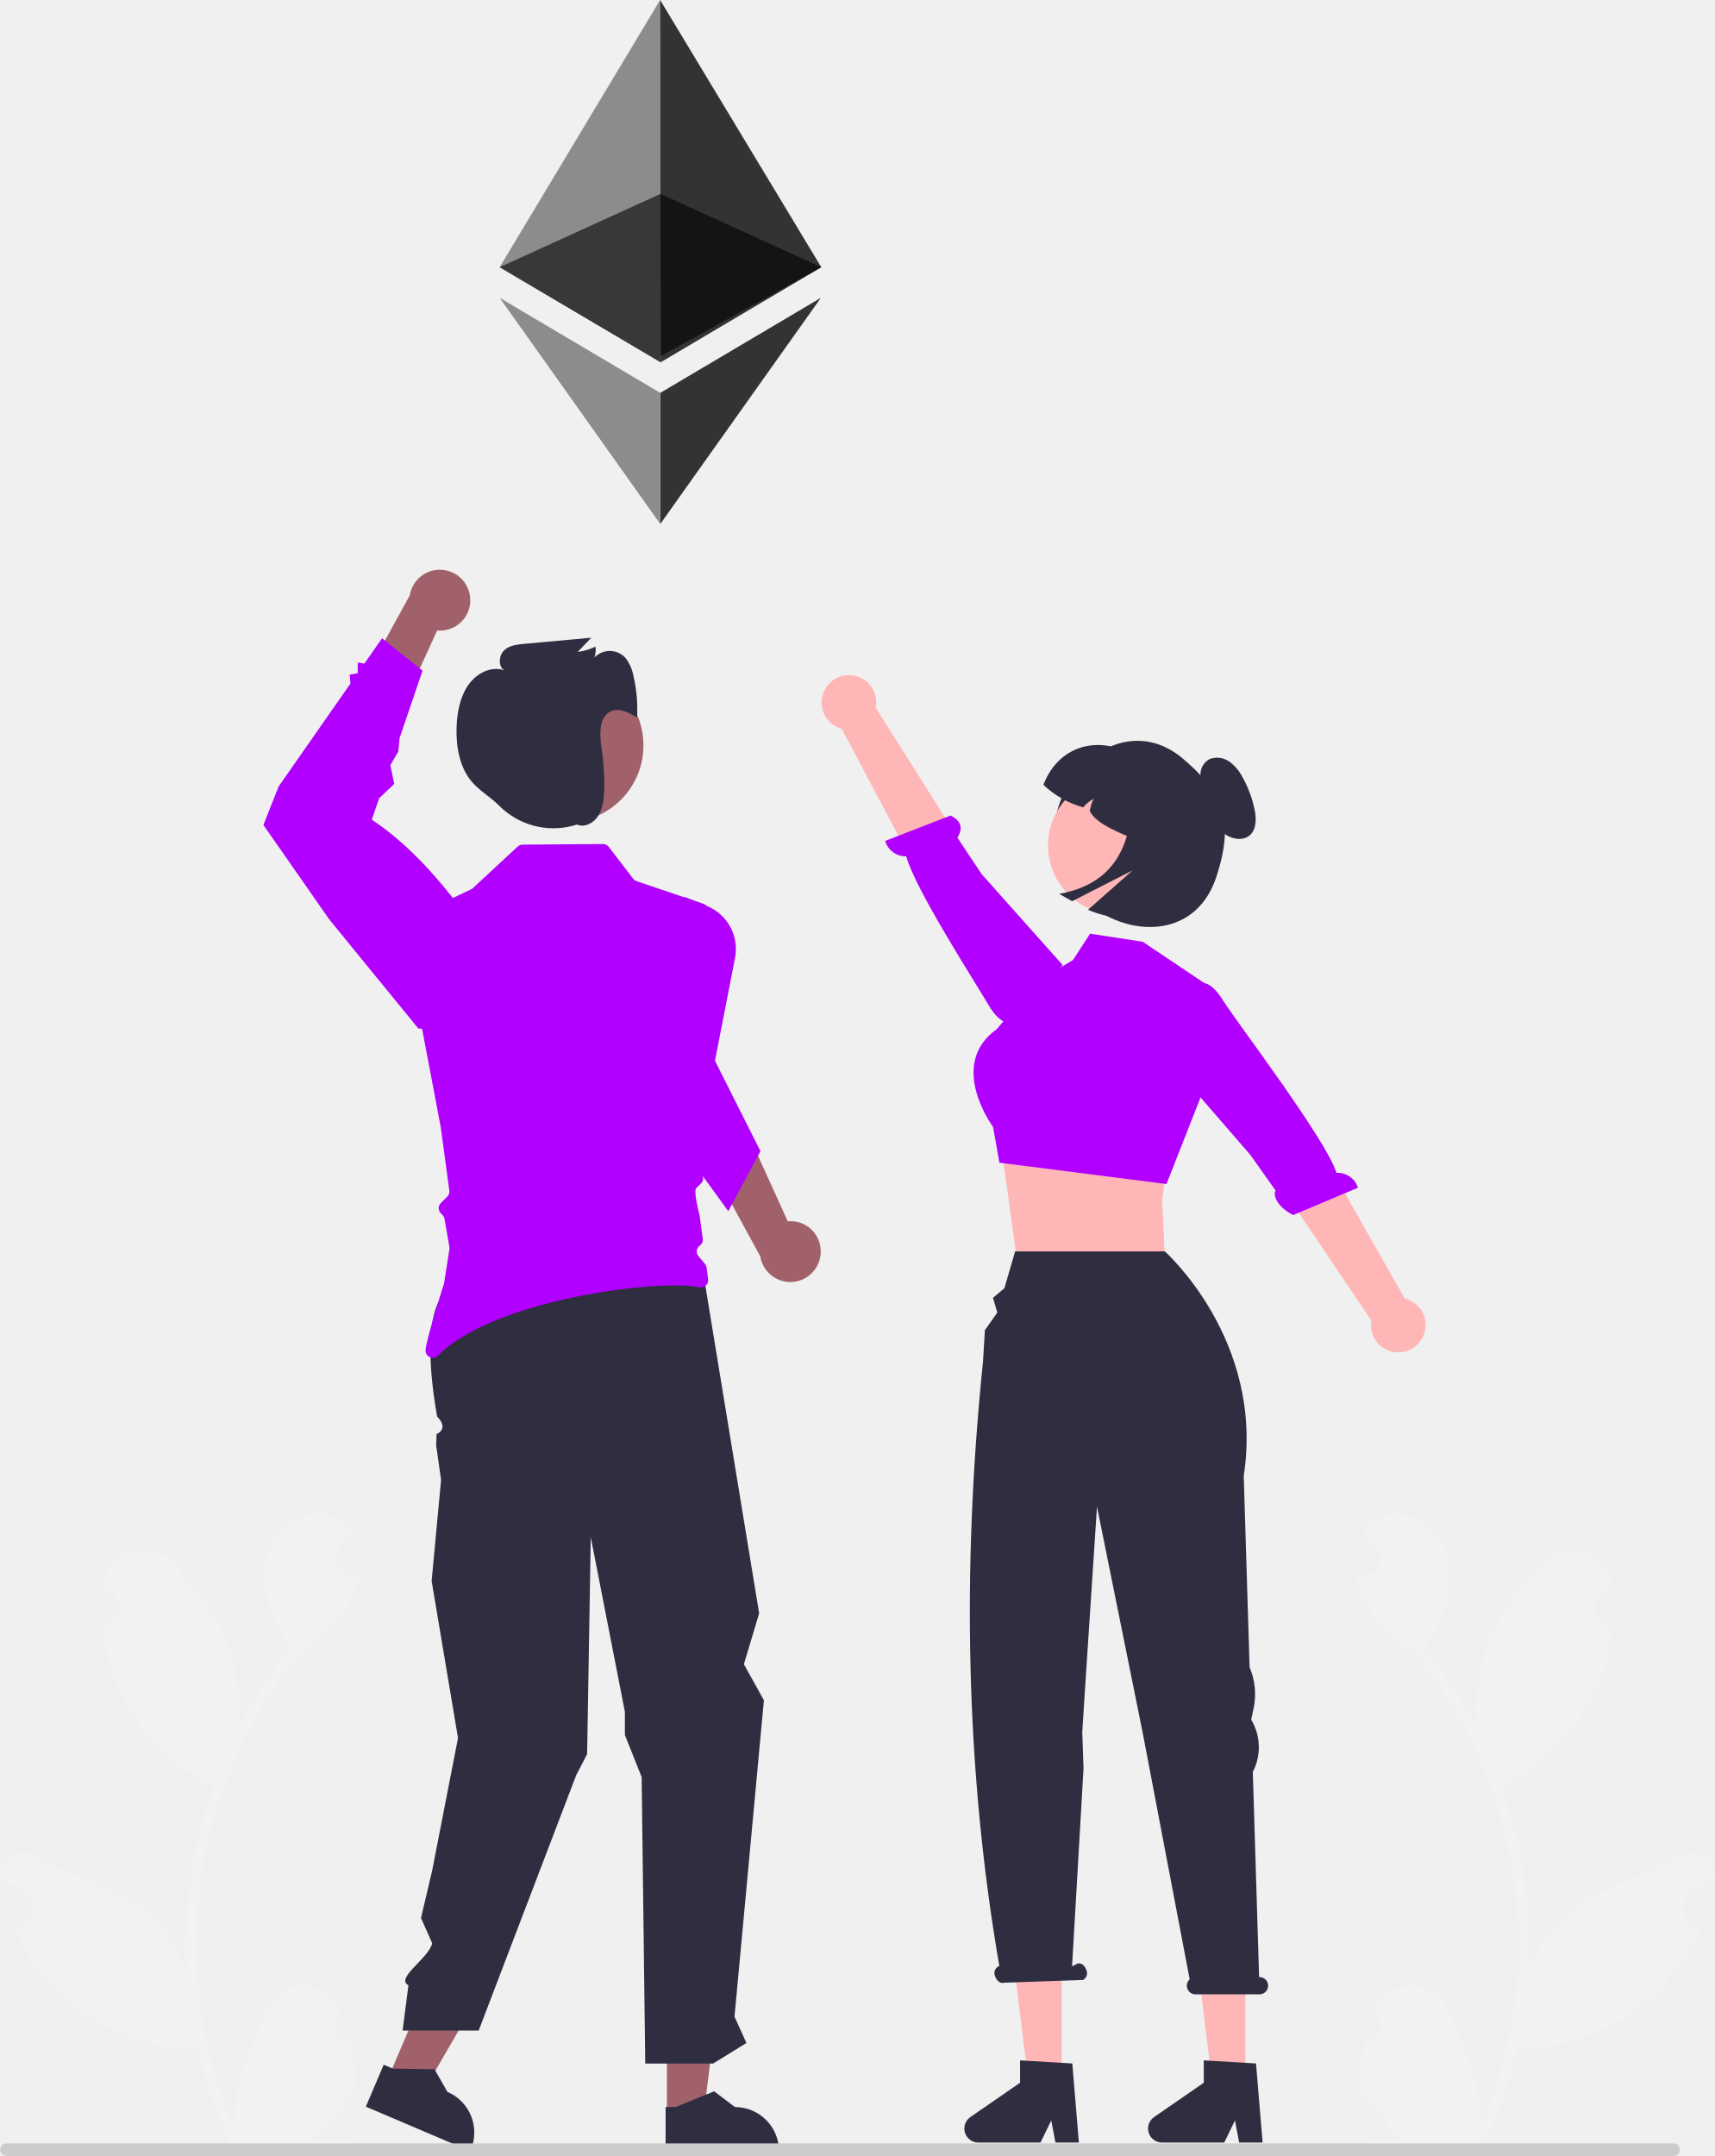
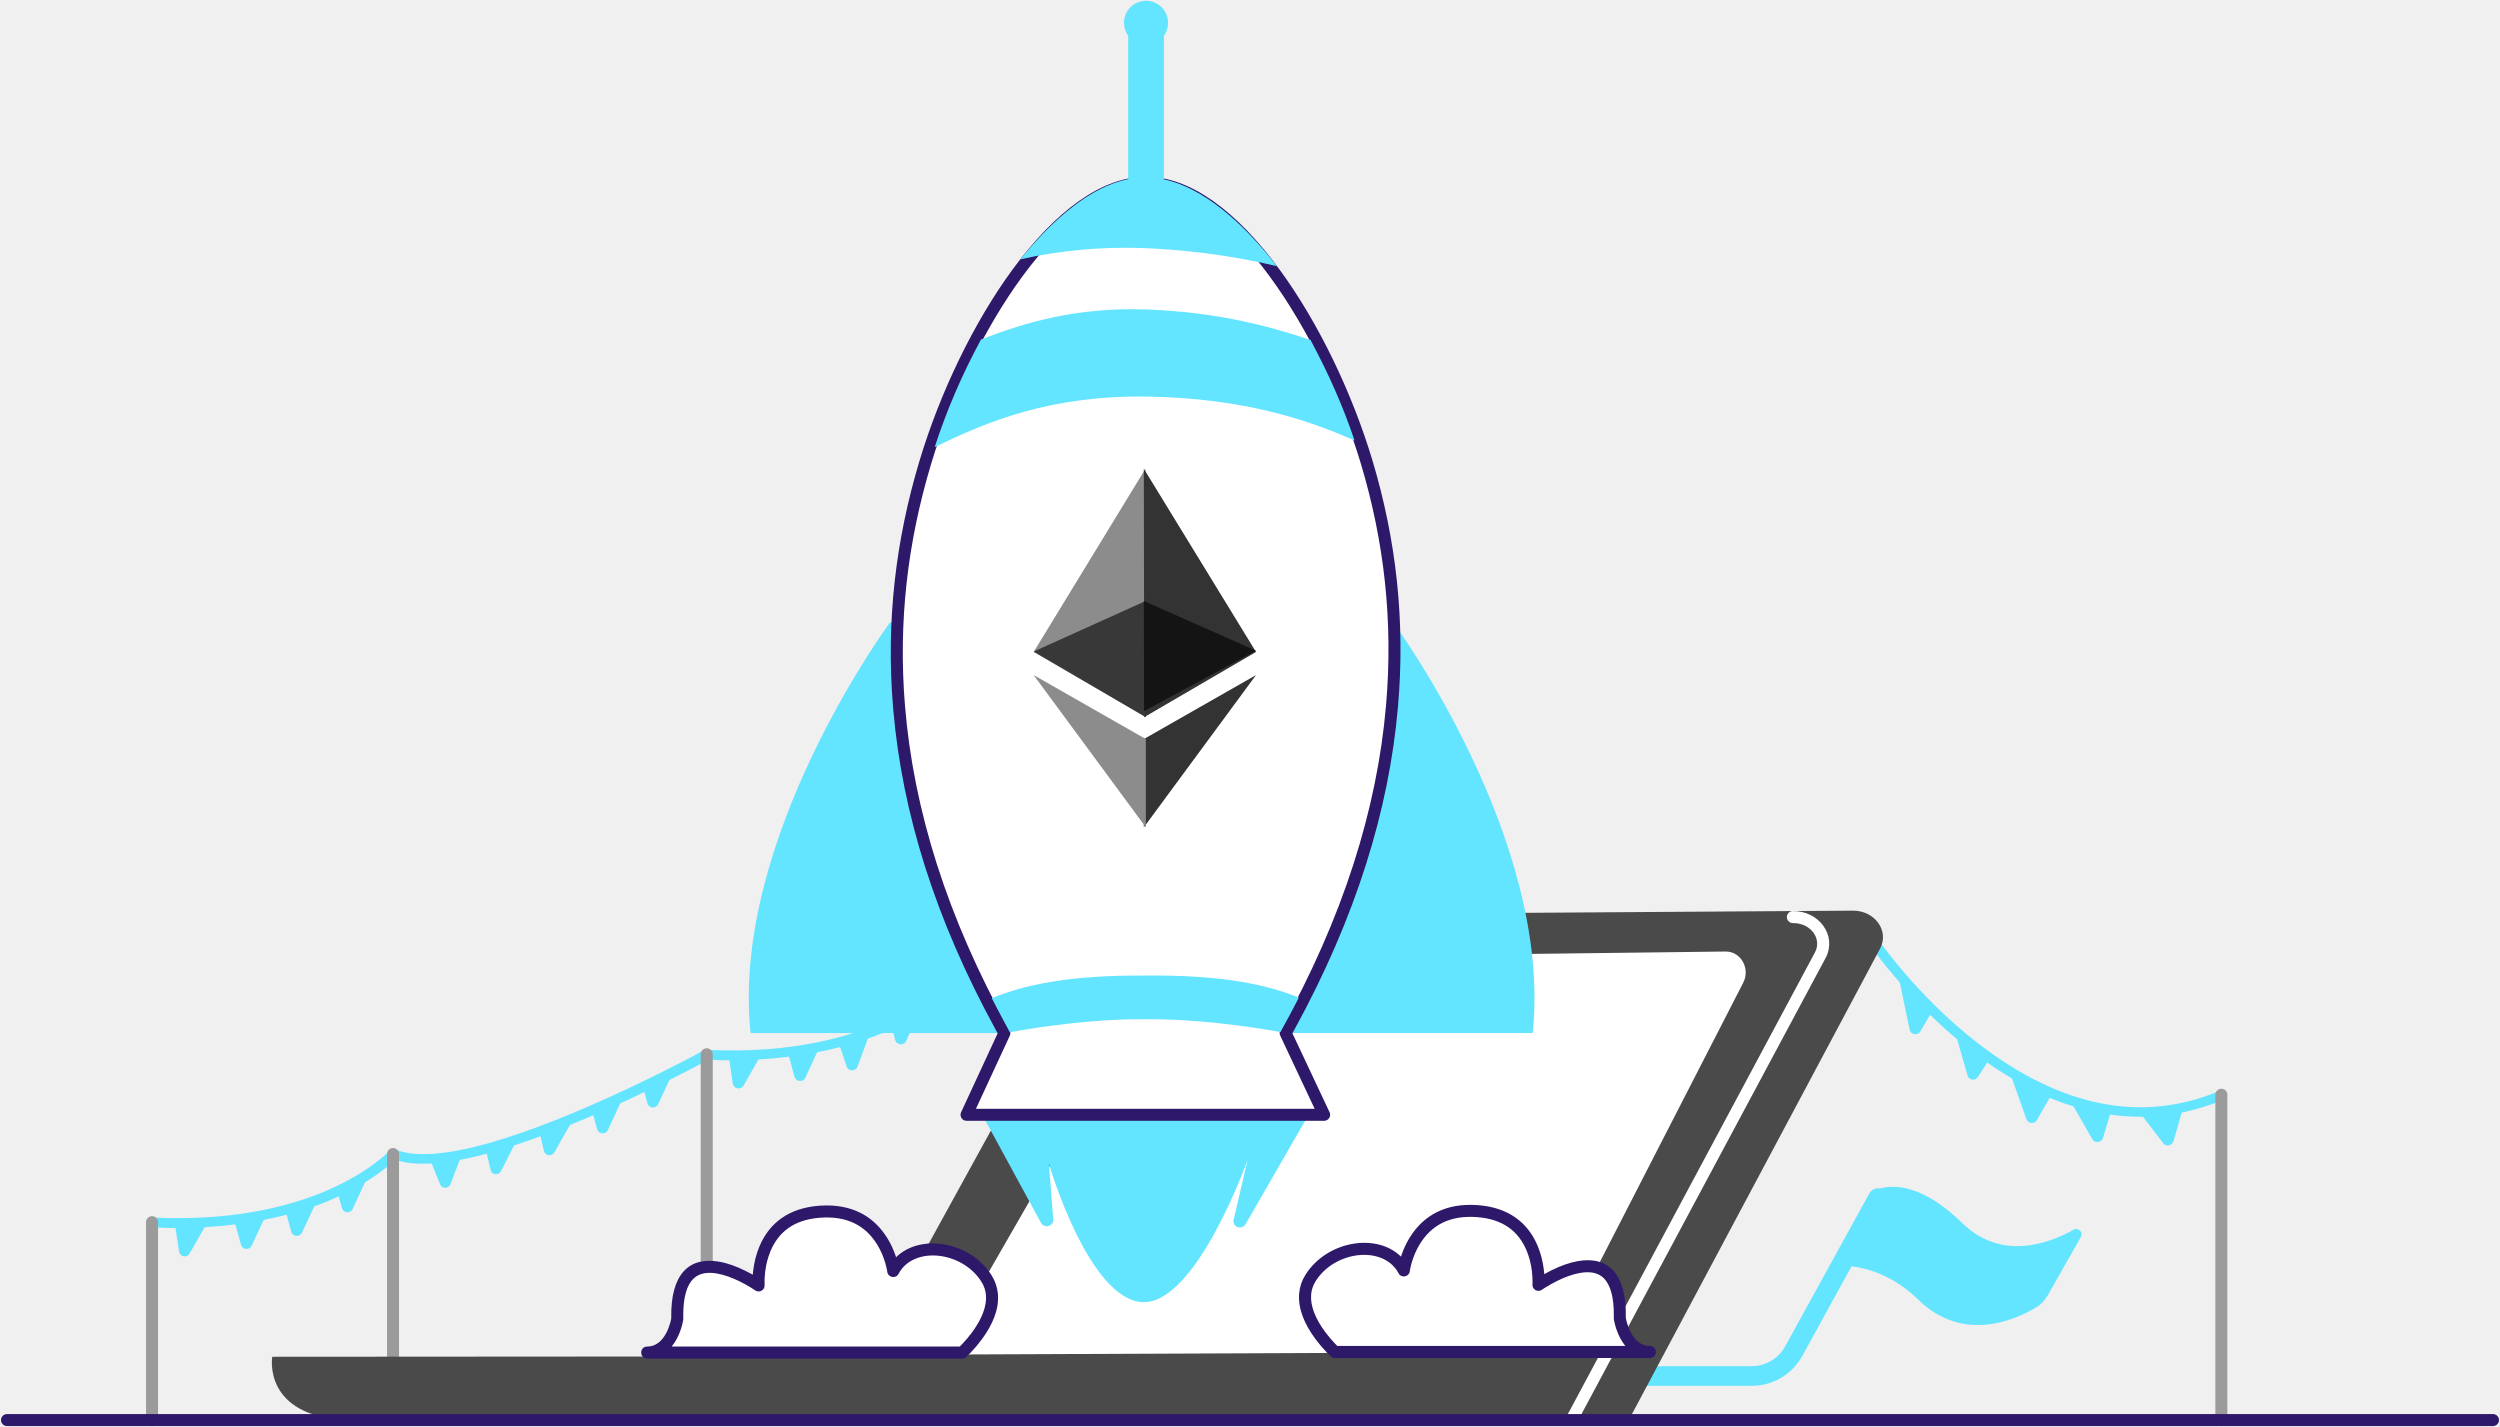
- <svg xmlns="http://www.w3.org/2000/svg" data-name="Layer 1" width="423.876" height="532.804" viewBox="0 0 423.876 532.804">
-   <path d="M474.453,687.758a3.613,3.613,0,0,1-2.619-6.263c.091-.362.156-.622.248-.984q-.049-.118-.098-.236a9.703,9.703,0,0,0-17.898.067c-2.927,7.051-6.654,14.113-7.572,21.568a28.705,28.705,0,0,0,.504,9.872A115.086,115.086,0,0,1,436.548,663.983a111.08,111.08,0,0,1,.689-12.392q.571-5.06,1.584-10.047a116.419,116.419,0,0,1,23.087-49.342,30.983,30.983,0,0,0,12.886-13.369,23.633,23.633,0,0,0,2.149-6.458c-.627.082-1.265.134-1.892.175-.195.01-.401.021-.597.031l-.074.003a3.58,3.58,0,0,1-2.94-5.832q.406-.5.813-.999c.411-.514.833-1.018,1.244-1.532a1.782,1.782,0,0,0,.134-.154c.473-.586.946-1.162,1.419-1.748a10.352,10.352,0,0,0-3.394-3.28c-4.741-2.777-11.281-.854-14.706,3.435-3.435,4.288-4.083,10.304-2.89,15.662a41.485,41.485,0,0,0,5.738,12.793c-.257.329-.525.648-.782.977a117.171,117.171,0,0,0-12.23,19.375,48.709,48.709,0,0,0-2.908-22.624c-2.783-6.715-8.001-12.37-12.595-18.175-5.519-6.973-16.835-3.93-17.807,4.909q-.014.128-.028.257,1.024.577,2.004,1.226a4.901,4.901,0,0,1-1.976,8.919l-.1.015a48.767,48.767,0,0,0,1.285,7.291,50.21,50.21,0,0,0,25,31.468c.401.206.792.411,1.193.607a119.597,119.597,0,0,0-6.438,30.296,113.434,113.434,0,0,0,.082,18.315l-.031-.216a29.974,29.974,0,0,0-10.232-17.308c-7.874-6.469-18.999-8.851-27.494-14.05a5.625,5.625,0,0,0-8.616,5.473q.017.114.035.227a32.925,32.925,0,0,1,3.692,1.779q1.024.578,2.004,1.226a4.901,4.901,0,0,1-1.976,8.919l-.1.015c-.072.01-.134.021-.206.031a48.808,48.808,0,0,0,8.978,14.058A50.254,50.254,0,0,0,437,689.929h.01a119.563,119.563,0,0,0,8.032,23.447h28.692c.103-.319.195-.648.288-.967a32.599,32.599,0,0,1-7.939-.473c2.129-2.612,4.257-5.245,6.386-7.857a1.781,1.781,0,0,0,.134-.154c1.08-1.337,2.17-2.663,3.25-4l.001-.002a47.75,47.75,0,0,0-1.399-12.164Z" transform="translate(-388.0619 -183.5979)" fill="#f2f2f2" />
-   <path d="M725.547,687.758a3.613,3.613,0,0,0,2.619-6.263c-.091-.362-.156-.622-.248-.984q.049-.118.098-.236a9.703,9.703,0,0,1,17.898.067c2.927,7.051,6.654,14.113,7.572,21.568a28.705,28.705,0,0,1-.504,9.872A115.086,115.086,0,0,0,763.452,663.983a111.08,111.08,0,0,0-.689-12.392q-.571-5.06-1.584-10.047a116.419,116.419,0,0,0-23.087-49.342,30.983,30.983,0,0,1-12.886-13.369,23.633,23.633,0,0,1-2.149-6.458c.627.082,1.265.134,1.892.175.195.01.401.021.597.031l.074.003a3.58,3.58,0,0,0,2.94-5.832q-.406-.5-.813-.999c-.411-.514-.833-1.018-1.244-1.532a1.782,1.782,0,0,1-.134-.154c-.473-.586-.946-1.162-1.419-1.748a10.352,10.352,0,0,1,3.394-3.28c4.741-2.777,11.281-.854,14.706,3.435,3.435,4.288,4.083,10.304,2.89,15.662a41.485,41.485,0,0,1-5.738,12.793c.257.329.525.648.782.977a117.171,117.171,0,0,1,12.23,19.375,48.709,48.709,0,0,1,2.908-22.624c2.783-6.715,8.001-12.37,12.595-18.175,5.519-6.973,16.835-3.93,17.807,4.909q.014.128.028.257-1.024.577-2.004,1.226a4.901,4.901,0,0,0,1.976,8.919l.1.015a48.767,48.767,0,0,1-1.285,7.291,50.21,50.21,0,0,1-25,31.468c-.401.206-.792.411-1.193.607a119.597,119.597,0,0,1,6.438,30.296,113.434,113.434,0,0,1-.082,18.315l.031-.216a29.974,29.974,0,0,1,10.232-17.308c7.874-6.469,18.999-8.851,27.494-14.05a5.625,5.625,0,0,1,8.616,5.473q-.017.114-.035.227a32.925,32.925,0,0,0-3.692,1.779q-1.024.578-2.004,1.226a4.901,4.901,0,0,0,1.976,8.919l.1.015c.072.01.134.021.206.031a48.808,48.808,0,0,1-8.978,14.058A50.254,50.254,0,0,1,763,689.929h-.01a119.563,119.563,0,0,1-8.032,23.447H726.266c-.103-.319-.195-.648-.288-.967a32.599,32.599,0,0,0,7.939-.473c-2.129-2.612-4.257-5.245-6.386-7.857a1.781,1.781,0,0,1-.134-.154c-1.08-1.337-2.17-2.663-3.25-4l-.001-.002a47.75,47.75,0,0,1,1.399-12.164Z" transform="translate(-388.0619 -183.5979)" fill="#f2f2f2" />
-   <polygon points="95.525 514.522 103.913 518.096 121.692 487.445 109.312 482.17 95.525 514.522" fill="#a0616a" />
-   <polygon points="164.839 522.46 173.956 522.459 178.294 487.291 164.837 487.292 164.839 522.46" fill="#a0616a" />
-   <path d="M552.58,715.569l28.037-.001V715.213a10.914,10.914,0,0,0-10.913-10.913h-.001l-5.121-3.885-9.555,3.886-2.447 0Z" transform="translate(-388.0619 -183.5979)" fill="#2f2e41" />
-   <path d="M478.487,704.209,504.28,715.2l.139-.326a10.914,10.914,0,0,0-5.761-14.318l-.001-0-3.188-5.582-10.314-.172-2.252-.96Z" transform="translate(-388.0619 -183.5979)" fill="#2f2e41" />
-   <path d="M561.844,497.923,575.701,582.297l-3.771,12.573,4.948,8.905-7.267,78.204,2.95,6.494-8.242,5.083H547.549l-.89-70.799-4.143-10.395V606.634l-8.433-43.171-.9,53.613-2.692,5.193-24.119,63.138H487.567l1.454-11.204h0c-3.369-1.706,5.059-6.691,5.868-10.38l-2.769-6.23,2.769-11.768,6.378-32.729-6.517-38.806,2.334-24.978-1.215-8.544.092-2.763s3.214-1.24.145-4.336c-4.25-24.091.978-29.319.978-29.319L518.01,492.102Z" transform="translate(-388.0619 -183.5979)" fill="#2f2e41" />
-   <circle id="a947ada5-bf6f-4e8a-be72-c0404926012e" data-name="ab6171fa-7d69-4734-b81c-8dff60f9761b" cx="140.038" cy="184.204" r="19.004" fill="#a0616a" />
-   <path d="M504.273,331.347a7.478,7.478,0,0,1-8.159,8.058l-11.042,24.173-7.328-11.706,11.609-21.161a7.519,7.519,0,0,1,14.92.635Z" transform="translate(-388.0619 -183.5979)" fill="#a0616a" />
-   <path d="M563.09,499.739a1.786,1.786,0,0,1-2.15,1.99c-9.95-2.15-51.01,3.01-64.61,16.87a1.796,1.796,0,0,1-3.08-1.39c.24-2.98,4.57-16.46,4.57-16.46l1.32-8.4a1.947,1.947,0,0,0,0-.59l-1.21-6.95a1.821,1.821,0,0,0-.5-.96l-.41-.41a1.799,1.799,0,0,1,0-2.54l1.59-1.58a1.841,1.841,0,0,0,.51-1.51l-2.11-15.6c-.01-.03-.01-.07-.02-.1l-9.32-49.22a1.798,1.798,0,0,1,.99-1.95l15.84-7.57a1.767,1.767,0,0,0,.45-.3l11.06-10.26a1.854,1.854,0,0,1,1.2-.48l19.88-.15a1.81,1.81,0,0,1,1.43.7l6.05,7.87a1.794,1.794,0,0,0,.84.6l4.1,1.39,11.84,4.02.55.19a1.784,1.784,0,0,1,1.2,1.62.859.859,0,0,1,.01.16l-2.96,61.26a1.94,1.94,0,0,0,.14.79l1.42,3.31a1.805,1.805,0,0,1-.41,2c-.42.4-.9.86-1.2,1.2-.61.67.69,5.98.89,6.75a1.414,1.414,0,0,1,.04.2l.73,5.49a1.784,1.784,0,0,1-.74,1.69,1.789,1.789,0,0,0-.32,2.62l1.6,1.89a1.908,1.908,0,0,1,.41.93Z" transform="translate(-388.0619 -183.5979)" fill="#b100ff" />
-   <path d="M523.238,385.876q-.122-.268-.243-.538c.031.001.062.005.093.006Z" transform="translate(-388.0619 -183.5979)" fill="#2f2e41" />
-   <path d="M590.903,493.488a7.478,7.478,0,0,0-8.138-8.079l-10.98-24.202-7.358,11.687,11.555,21.191a7.519,7.519,0,0,0,14.921-.597Z" transform="translate(-388.0619 -183.5979)" fill="#a0616a" />
-   <path d="M576.02,468.079l-.61,1.14-6.43,12.02-.9,1.68-6.28-8.65-20.61-28.38,2.93-17.8,5.39-22.3,7.99-.46,5.6,2.29h0a11.499,11.499,0,0,1,6.64,12.723L564.78,445.739Z" transform="translate(-388.0619 -183.5979)" fill="#b100ff" />
-   <path d="M544.645,350.702a10.695,10.695,0,0,0-1.86-4.373,5.23,5.23,0,0,0-7.791-.237,5.735,5.735,0,0,0,.252-2.69,14.571,14.571,0,0,1-4.399,1.308l3.372-3.521-16.787,1.542c-1.733.159-3.606.385-4.878,1.701-1.272,1.316-1.343,4.125.265,4.859-3.169-1.193-6.807.539-8.898,3.441-2.091,2.902-2.86,6.73-3.002,10.443-.183,4.815.714,9.942,3.654,13.487,1.922,2.318,4.543,3.764,6.67,5.849l.064.063a18.908,18.908,0,0,0,18.303,5.099c.363-.1.723-.21,1.085-.314,1.809.818,4.062-.3,5.204-2.12,1.218-1.94,1.458-4.422,1.51-6.786a55.635,55.635,0,0,0-.57-9.245c-.503-3.446-.957-7.86,1.772-9.591,2.125-1.348,4.765-.018,6.905,1.302A35.53,35.53,0,0,0,544.645,350.702Z" transform="translate(-388.0619 -183.5979)" fill="#2f2e41" />
-   <path d="M504.121,438.679l-12.663-.914-21.977-26.907L453.168,387.475l3.757-9.506,17.759-25.442L474.5,350.329l1.965-.354.035-2.646,1.631.259L482.5,341.329l10,8-5.655,16.613L486.5,369.329l-1.957,3.373.957,4.627-3.74,3.549-1.801,5.289c7.768,5.109,15.135,12.752,22.317,22.317Z" transform="translate(-388.0619 -183.5979)" fill="#b100ff" />
-   <polygon points="288.635 284.344 287.262 297.074 288.07 313.768 251.094 309.375 247.619 284.344 252.046 284.387 288.635 284.344" fill="#ffb6b6" />
-   <path d="M644.501,426.102l8.786-5.272,4.213-6.501,13,2,15.892,10.653-.156,24.161-9.853,25.059-41.296-5.272-1.569-8.839s-11.422-15.341.879-24.128Z" transform="translate(-388.0619 -183.5979)" fill="#b100ff" />
-   <path d="M591.766,354.359a6.707,6.707,0,0,0,4.335,9.326l28.607,53.976L636.255,408.75l-31.75-50.255a6.743,6.743,0,0,0-12.738-4.136Z" transform="translate(-388.0619 -183.5979)" fill="#ffb6b6" />
-   <path d="M638.692,435.901s-2.651,2.351-6.421-4.141c-3.018-5.197-18.069-28.469-20.201-36.537a5.269,5.269,0,0,1-5.213-3.814l16.168-6.275c3.515,1.757,2.539,4.193,1.648,5.453l6.021,9.032,20.028,22.476-10.084,12.14Z" transform="translate(-388.0619 -183.5979)" fill="#b100ff" />
-   <polygon points="307.814 515.476 299.73 515.476 295.882 484.294 307.814 484.294 307.814 515.476" fill="#ffb6b6" />
-   <path d="M700.142,713.08h-5.797l-1.035-5.474-2.65,5.474h-15.376a3.456,3.456,0,0,1-1.964-6.301l12.279-8.48v-5.534l12.915.771Z" transform="translate(-388.0619 -183.5979)" fill="#2f2e41" />
-   <polygon points="262.404 515.476 254.32 515.476 250.472 484.294 262.404 484.294 262.404 515.476" fill="#ffb6b6" />
-   <path d="M654.732,713.08H648.935l-1.035-5.474-2.65,5.474H629.874a3.456,3.456,0,0,1-1.964-6.301l12.279-8.48v-5.534l12.915.771Z" transform="translate(-388.0619 -183.5979)" fill="#2f2e41" />
-   <path d="M699.364,672.184h-.088l-1.555-50.7a13.258,13.258,0,0,0-.174-12.528l-.223-.403.577-2.675a17.041,17.041,0,0,0-.974-10.256l-1.45-47.294c5.182-33.582-19.513-55.483-19.513-55.483H638.971l-2.644,9.083L633.5,504.329l1.07,3.634L631.5,512.329l-.471,7.801c-5.25,51.152-4.298,100.999,4.034,149.292l-.227.115a1.919,1.919,0,0,0-.784,2.531c.385,1.115,1.36,1.791,2.178,1.508l19.537-.68a1.919,1.919,0,0,0,.784-2.531c-.385-1.115-1.36-1.791-2.178-1.508l-1.328.672,2.833-48.924-.314-8.936.648-10.138,2.995-45.601,11.335,56.076,11.578,60.741a2.13,2.13,0,0,0,1.436,3.709h15.809a2.136,2.136,0,0,0,0-4.273Z" transform="translate(-388.0619 -183.5979)" fill="#2f2e41" />
-   <path d="M739.877,513.705a6.707,6.707,0,0,0-4.605-9.196L705.102,451.391l-11.282,9.245,33.203,49.307a6.743,6.743,0,0,0,12.854,3.762Z" transform="translate(-388.0619 -183.5979)" fill="#ffb6b6" />
-   <path d="M683.877,426.945s2.581-2.427,6.539,3.952c3.168,5.107,25.608,34.553,27.974,42.555a5.269,5.269,0,0,1,5.322,3.66l-15.977,6.744c-3.564-1.654-5.225-4.748-4.371-6.033L697.081,468.97l-23.554-27.192,8.452-13.112Z" transform="translate(-388.0619 -183.5979)" fill="#b100ff" />
-   <path d="M803.283,714.849a1.549,1.549,0,0,1-1.553,1.553H389.679a1.553,1.553,0,0,1,0-3.106H801.729A1.549,1.549,0,0,1,803.283,714.849Z" transform="translate(-388.0619 -183.5979)" fill="#ccc" />
-   <path d="M651.182,379.266c-5.379,10.602-1.865,22.883,8.117,29.341,10.794,6.983,24.808,5.454,29.341-8.117,5.048-15.113.901-21.596-8.117-29.341C669.955,362.072,656.994,367.81,651.182,379.266Z" transform="translate(-388.0619 -183.5979)" fill="#2f2e41" />
-   <path d="M677.661,402.884a17.031,17.031,0,0,1-27.1-20.635l.148-.194a17.031,17.031,0,0,1,26.948,20.826Z" transform="translate(-388.0619 -183.5979)" fill="#ffb6b6" />
-   <path d="M645.969,377.549a23.27,23.27,0,0,0,9.823,5.566,10.177,10.177,0,0,1,2.589-2.145,10.887,10.887,0,0,0-.95,3.074c1.642,3.408,8.349,5.857,14.758,8.362L680.679,377.423l-11.237-6.367C660.412,364.813,649.782,367.477,645.969,377.549Z" transform="translate(-388.0619 -183.5979)" fill="#2f2e41" />
-   <path d="M687.083,371.168a5.234,5.234,0,0,1,4.948.723,11.028,11.028,0,0,1,3.23,3.929,28.169,28.169,0,0,1,2.929,7.982c.485,2.417.403,5.338-1.766,6.6-1.809,1.052-4.396.39-6.059-1.015a13.461,13.461,0,0,1-3.411-5.306,18.752,18.752,0,0,0-3.021-5.526l1.498.699a13.092,13.092,0,0,1-.652-4.46A4.319,4.319,0,0,1,687.083,371.168Z" transform="translate(-388.0619 -183.5979)" fill="#2f2e41" />
-   <path d="M667.647,373.131l12.056,6.831a14.128,14.128,0,0,1,5.327,19.256l0,0a21.929,21.929,0,0,1-28.039,9.202l11.016-9.725-14.945,7.614-3.191-1.808C665.899,401.588,668.991,389.016,667.647,373.131Z" transform="translate(-388.0619 -183.5979)" fill="#2f2e41" />
-   <polygon points="163.162 0 123.5 66.033 163.297 89.529 163.162 0" fill="#8c8c8c" />
-   <polygon points="202.998 66.033 163.162 0 163.297 89.529 202.998 66.033" fill="#333" />
-   <polygon points="123.5 66.033 163.249 47.916 163.297 89.529 123.5 66.033" fill="#383838" />
-   <polygon points="202.998 66.033 163.249 47.916 163.335 88.008 202.998 66.033" fill="#141414" />
-   <polygon points="202.901 73.595 163.2 97.091 163.2 129.5 202.901 73.595" fill="#333" />
-   <polygon points="123.498 73.595 163.2 97.091 163.2 129.5 123.498 73.595" fill="#8c8c8c" />
+ <svg xmlns="http://www.w3.org/2000/svg" height="712" viewBox="0 0 1248 712" width="1248">
+   <g fill="none" fill-rule="evenodd">
+     <path d="m1035.1 613.9c-12.7 7.1-36.2 15.6-55.6-3.4-20-19.5-34.3-19.1-41-17.2-2-.4-4.2.5-5.3 2.4l-42.1 76.5c-3.3 6-9.7 9.8-16.6 9.8h-137.1c-2.7 0-4.9 2.2-4.9 4.9s2.2 4.9 4.9 4.9h137.1c10.5 0 20.1-5.7 25.2-14.9l24.6-44.8c9.2 1.2 21.7 5.3 33.4 16.8 22.6 22 49.1 9.6 58.8 3.7 2.4-1.4 4.3-3.5 5.7-5.9l16.5-29.1c1.5-2.4-1.2-5.1-3.6-3.7z" fill="#63E4FF" />
+     <g transform="translate(72 466)">
+       <g fill="#63E4FF">
+         <path d="m282.7 59.4c-.6-1.3-2.2-1.8-3.4-1.1-.4.2-4.6 2.8-22.9 11.9l-8.4 4.1c-39.9 19.2-98.8 43.6-122.7 33.5-1-.4-2.1-.2-2.8.6-.1.1-8.7 9.4-27.5 18.2-17.3 8.1-47.1 17.3-90.6 15.2-1.5-.1-2.8 1.2-2.5 2.8.2 1.2 1.2 2 2.4 2.1 3.9.2 7.6.3 11.3.3l1.8 11.8c.4 2.6 3.9 3.3 5.2 1l7.6-13.2c5.3-.3 10.4-.8 15.3-1.4l2.8 10.2c.7 2.5 4.2 2.8 5.3.5l6-12.9c4.1-.8 7.9-1.7 11.5-2.6l2.3 8.5c.7 2.5 4.2 2.8 5.3.5l6.2-13.2c4.6-1.6 8.6-3.3 12.2-5l1.6 5.9c.7 2.5 4.2 2.8 5.3.5l6.2-13.4c8.1-4.9 12.9-9.2 15-11.3 5.1 1.8 11.3 2.3 18.3 1.9l4.2 10.4c1 2.4 4.3 2.3 5.2-.1l4.6-12.1c4.4-.8 8.9-1.8 13.5-3.1l1.9 8.1c.6 2.6 4.1 3 5.2.6l6.5-12.8c4.4-1.4 8.8-3 13.2-4.6l1.7 7.3c.6 2.5 3.9 3 5.2.8l7.8-13.7c3.9-1.6 7.8-3.2 11.7-4.9l1.9 7c.7 2.5 4.2 2.8 5.3.5l6.2-13.4c4.2-1.9 8.2-3.8 12.1-5.7l1.5 5.7c.7 2.5 4.2 2.8 5.3.5l5.7-12.2c15.5-7.8 18.4-9.6 19.9-10.4.6-.7 1.2-2.1.6-3.3z" />
+         <path d="m401.8 24.1c-1-.4-2.1-.2-2.8.6-.1.1-8.7 9.4-27.5 18.2-17.3 8.1-47.1 17.3-90.6 15.2-1.5-.1-2.8 1.2-2.5 2.8.2 1.2 1.2 2 2.4 2.1 3.9.2 7.6.3 11.3.3l1.7 11.6c.4 2.7 4 3.4 5.4 1l7.4-13c5.3-.3 10.4-.8 15.3-1.4l2.7 10c.7 2.6 4.3 2.9 5.4.5l5.9-12.7c4.1-.8 7.9-1.7 11.5-2.6l3.2 9.6c.9 2.6 4.5 2.7 5.5.1l5.1-13.9c4.6-1.6 8.6-3.3 12.2-5l1.5 5.7c.7 2.6 4.3 2.9 5.4.5l6.1-13.1c8.1-4.9 12.9-9.2 15-11.3" />
+         <path d="m1038.9 80.1c-.5-1.3-2-2-3.2-1.4-38.5 16.1-79 8-120.3-23.9-31.1-24-50.9-53.3-51.1-53.5-.8-1.1-2.3-1.4-3.4-.7-1.1.8-1.4 2.3-.7 3.4.1.2 5.9 8.8 16.2 20.5l4.9 23.5c.5 2.6 4 3.1 5.3.9l4.9-8.3c4.2 4.1 8.7 8.2 13.5 12.2l5.2 18.1c.7 2.4 3.9 2.8 5.2.7l4.6-7.2c4.1 2.9 8.2 5.5 12.4 8l7.2 20.3c.8 2.3 4 2.6 5.2.5l6.4-11.2c4 1.7 7.9 3.1 11.9 4.3l9.4 16.4c1.3 2.2 4.5 1.8 5.3-.6l3.5-11.7c5.1.7 10.2 1.1 15.3 1.1h1.2l10.1 13.2c1.4 1.9 4.4 1.3 5.1-1l4.1-14.3c6.8-1.4 13.5-3.4 20.2-6.2 1.3-.5 2.1-1.9 1.6-3.1z" />
+       </g>
+       <g fill="#9b9b9b" transform="translate(0 57)">
+         <path d="m3.9 84.1c1.598 0 2.904 1.249 2.995 2.824l.005.176v98.8c0 1.657-1.343 3-3 3-1.598 0-2.904-1.249-2.995-2.824l-.005-.176v-98.8c0-1.657 1.343-3 3-3z" />
+         <path d="m124.2 50.1c1.598 0 2.904 1.249 2.995 2.824l.005.176v131.2c0 1.657-1.343 3-3 3-1.598 0-2.904-1.249-2.995-2.824l-.005-.176v-131.2c0-1.657 1.343-3 3-3z" />
+         <path d="m280.8.3c1.598 0 2.904 1.249 2.995 2.824l.005.176v180.8c0 1.657-1.343 3-3 3-1.598 0-2.904-1.249-2.995-2.824l-.005-.176v-180.8c0-1.657 1.343-3 3-3z" />
+         <path d="m1036.9 20.5c1.598 0 2.904 1.249 2.995 2.824l.005.176v162.4c0 1.657-1.343 3-3 3-1.598 0-2.904-1.249-2.995-2.824l-.005-.176v-162.4c0-1.657 1.343-3 3-3z" />
+       </g>
+     </g>
+     <g transform="translate(135 454)">
+       <path d="m789.9.6-362 2.4c-5.8 0-11 3-13.4 7.6l-116.8 212.5-296.8.2s-5.1 29.8 37.6 31.6l640-.8 125-234.5c4.8-8.9-2.6-19.1-13.6-19z" fill="#4a4a4a" />
+       <g fill="#fff" transform="translate(334)">
+         <path d="m.9 222.2 305.7-1.3 94.6-184.3c3.7-7.1-1.2-15.7-8.8-15.6l-277.8 3.4z" />
+         <path d="m425.973.799c13.103-.117 22.03 12.112 16.543 23.084l-.171.332-123.8 231.3c-.782 1.461-2.6 2.011-4.061 1.229-1.407-.753-1.969-2.467-1.311-3.897l.081-.164 123.792-231.285c3.584-6.788-2.091-14.68-11.02-14.6-1.657.015-3.012-1.316-3.027-2.973-.015-1.657 1.316-3.012 2.973-3.027z" />
+       </g>
+     </g>
+     <g transform="translate(373)">
+       <g fill="#63E4FF" transform="translate(0 308)">
+         <path d="m113.2 240.9 33.5 61.6c1.7 2.9 6.1 1.7 6.1-1.6l-2.2-28s19.6 67.4 46.5 69.1 52.7-71 52.7-71l-7.1 30.5c0 3.4 4.4 4.5 6.1 1.6l35.8-62.2" />
+         <path d="m71.3 2.7s-79.9 108.2-69.6 205h176.3v-207.3z" />
+         <path d="m322.5 2.7s79.9 108.2 69.6 205h-176.3v-207.3z" />
+       </g>
+       <path d="m268.8 515.7c67.7-121.7 60.3-218.3 40.6-284.5-19.8-66.2-66.2-140-110.3-140s-90.5 73.8-110.3 140-28.1 162.8 39.6 284.5l-18.9 40.8h178.5z" fill="#fff" />
+       <path d="m199.1 88.2c-21.948 0-45.097 16.951-66.682 46.402-19.326 26.368-36.233 61.438-46.492 95.739-11.702 39.126-16.675 79.362-13.128 122.543l.133 1.579c4.437 51.077 20.772 104.08 50.981 159.312l1.126 2.046-18.259 39.419c-.921 1.988.531 4.261 2.722 4.261h178.5l.172-.005c2.102-.115 3.454-2.335 2.542-4.273l-18.547-39.413 1.142-2.073c30.54-55.836 47.071-109.369 51.555-160.839 3.773-43.313-1.019-83.676-12.588-122.554-10.26-34.304-27.167-69.375-46.493-95.743-21.585-29.451-44.734-46.402-66.682-46.402zm0 6c19.581 0 41.275 15.886 61.843 43.948 18.905 25.794 35.514 60.245 45.583 93.911 11.362 38.181 16.065 77.794 12.361 120.317-4.501 51.666-21.365 105.52-52.708 161.864l-.094.183c-.378.805-.381 1.741.001 2.552l17.186 36.523h-169.077l16.927-36.539c.403-.87.366-1.881-.1-2.719-31.311-56.286-47.995-110.108-52.244-161.85-3.482-42.395 1.399-81.89 12.897-120.332 10.069-33.666 26.678-68.118 45.583-93.911 20.568-28.062 42.262-43.948 61.843-43.948z" fill="#2e186a" fill-rule="nonzero" />
+       <g fill="#63E4FF">
+         <path d="m208 89.5v-70.9c0-.2 0-.4 0-.7 1.3-1.8 2.1-4.1 2.1-6.5 0-6.1-4.9-11-11-11s-11 4.9-11 11c0 2.4.8 4.7 2.1 6.5v.7 70.8c-18.5 3.8-37 19.3-53.9 40.1 19.1-4.4 41.4-6.8 67-5.4 22.9 1.3 43.3 4.5 61.2 8.8-17.5-22.4-37.1-39.2-56.5-43.4z" />
+         <path d="m281.2 169.7c-22.1-7.4-47.5-13.9-81.6-15.2-34.8-1.3-61.2 6.5-82.9 15-9.5 17.6-17 35-23.1 53.7 26-12.7 57.9-26.1 106.8-25.2 46.5.8 78.5 11.1 102.8 21.9-5.9-17.5-13.1-33.6-22-50.2z" />
+         <path d="m266.2 515.2c3.2-5.8 6.3-11.5 9.2-17.2-15.3-6.2-37.3-11.4-76.4-11-39.5-.3-61.6 5-76.9 11.3 2.9 5.6 5.9 11.3 9 17 0 0 34.7-6.8 67.8-6.5 32.6-.3 67.3 6.4 67.3 6.4z" />
+       </g>
+       <g transform="translate(143 234)">
+         <path d="m55.81 0-55.81 91.457 56 32.543z" fill="#8c8c8c" />
+         <path d="m111 91.457-56-91.457.19 124z" fill="#333" />
+         <path d="m0 91.251 55.932-25.251.068 58z" fill="#383838" />
+         <path d="m111 90.854-56-24.854.121 55z" fill="#141414" />
+         <path d="m111 103-56 31.942v44.058z" fill="#333" />
+         <path d="m0 103 56 31.942v44.058z" fill="#8c8c8c" />
+       </g>
+     </g>
+     <g transform="translate(320 601)">
+       <path d="m503.6 73.9h-157.2s-22.6-20.3-12.2-36.9 37.7-20.6 46.6-3.8c0 0 3.9-32.1 36.8-29.6 33 2.5 30.4 36.8 30.4 36.8s41.7-29.5 40.6 16.6c-.1-.1 2.5 16.9 15 16.9z" fill="#fff" />
+       <path d="m346.4 76.9h157.2l.203-.005c3.729-.196 3.729-5.793 0-5.989l-.203-.005c-4.176 0-7.278-2.47-9.562-6.87-.857-1.65-1.522-3.445-1.997-5.211-.141-.522-.255-1.01-.341-1.433l-.08-.417-.017-.098-.004.201c.53-22.209-8.757-31.123-23.794-28.55-4.231.724-8.667 2.327-13.147 4.541l-.799.401c-.793.405-1.567.818-2.32 1.237l-.633.356-.003-.046c-.055-.696-.128-1.42-.219-2.167-.506-4.143-1.517-8.235-3.162-12.092-4.862-11.406-14.342-18.821-29.164-20.1l-.532-.043c-16.02-1.217-27.203 5.054-34.07 16.142l-.4.66c-1.572 2.65-2.809 5.42-3.757 8.215l-.227.683-.268-.261c-12.435-11.806-36.984-7.343-47.448 9.359-1.795 2.865-2.815 5.944-3.106 9.177-.67 7.442 2.443 15.108 7.961 22.639 1.714 2.339 3.545 4.497 5.378 6.428l.46.48c.89.921 1.596 1.597 2.045 2.0.551.495 1.265.768 2.005.768zm70.973-70.309c12.806.97 20.558 6.96 24.63 16.513 1.405 3.296 2.283 6.85 2.725 10.467.28 2.294.355 4.318.31 5.915l-.016.44-.014.247c-.188 2.475 2.527 4.07 4.585 2.769l.533-.362.697-.459c.304-.196.632-.404.985-.622 1.685-1.042 3.542-2.086 5.508-3.058 4.002-1.978 7.917-3.393 11.5-4.006 5.025-.86 8.947-.079 11.679 2.543l.187.184c3.214 3.245 5.02 9.307 4.936 18.671l-.015.919-.004.1.004.355.02.223.02.157c.019.138.046.301.078.481l.034.185c.118.623.283 1.349.492 2.124.58 2.158 1.393 4.351 2.466 6.417l.18.342c.638 1.188 1.34 2.289 2.107 3.29l.373.472h-143.777l-.253-.25c-.345-.343-.713-.719-1.1-1.128-1.668-1.757-3.337-3.724-4.89-5.844-4.736-6.464-7.337-12.868-6.825-18.554.207-2.302.927-4.473 2.215-6.53 9.563-15.263 33.506-17.933 41.179-4.403l.228.415c1.347 2.543 5.117 1.901 5.603-.867l.059-.407c.03-.198.079-.481.148-.841.179-.931.427-1.977.752-3.108.93-3.236 2.29-6.472 4.148-9.472 5.734-9.258 14.828-14.359 28.515-13.319z" fill="#2e186a" fill-rule="nonzero" />
+       <path d="m3.1 74.2h157.2s22.6-20.3 12.2-36.9-37.7-20.6-46.6-3.8c0 0-3.9-32.1-36.8-29.6-33 2.5-30.4 36.8-30.4 36.8s-41.7-29.5-40.6 16.6c.1-.1-2.5 16.8-15 16.9z" fill="#fff" />
+       <path d="m3.1 77.2h157.2c.74 0 1.454-.274 2.005-.768l.245-.224c.532-.493 1.31-1.256 2.26-2.257 1.833-1.932 3.664-4.089 5.378-6.428 5.517-7.53 8.631-15.196 7.961-22.639-.291-3.233-1.312-6.312-3.106-9.177l-.362-.565c-10.658-16.237-34.792-20.467-47.086-8.795l-.269.261-.226-.683c-1.026-3.027-2.393-6.027-4.157-8.875-6.788-10.961-17.793-17.215-33.519-16.182l-.55.039c-15.128 1.146-24.775 8.601-29.696 20.143-1.644 3.857-2.655 7.949-3.162 12.092l-.065.556c-.041.368-.077.729-.109 1.084l-.049.573-.632-.356c-1.003-.559-2.045-1.108-3.119-1.639-4.48-2.214-8.915-3.817-13.147-4.541l-.449-.074c-14.623-2.296-23.685 6.457-23.358 27.962l.008.46-.046.265c-.089.471-.221 1.044-.389 1.667-.475 1.756-1.14 3.543-1.996 5.188l-.173.326c-2.212 4.082-5.175 6.43-9.103 6.578l-.312.007c-3.984.032-3.96 6.0.024 6zm114.742-56.99c1.858 3 3.217 6.235 4.148 9.472.325 1.131.572 2.176.752 3.108l.131.735.049.338c.347 2.856 4.096 3.608 5.542 1.197l.087-.155c7.415-13.997 31.748-11.429 41.407 3.988 1.288 2.056 2.008 4.227 2.215 6.53.512 5.686-2.089 12.09-6.825 18.554-1.553 2.12-3.223 4.087-4.89 5.844l-.287.3-.551.564c-.178.18-.35.351-.517.514h-143.813l.024-.028c.994-1.219 1.883-2.597 2.672-4.111 1.073-2.061 1.886-4.245 2.466-6.393.209-.772.374-1.494.492-2.115l.064-.358c.019-.111.035-.214.048-.306l.02-.157.021-.223.004-.343-.006-.12-.014-.912c-.085-9.544 1.792-15.657 5.123-18.855 2.732-2.622 6.654-3.403 11.679-2.543 3.583.613 7.498 2.028 11.5 4.006 1.967.972 3.823 2.016 5.508 3.058l.673.422c.107.068.211.135.312.2l.697.459.394.269c2.027 1.434 4.79-.074 4.732-2.508l-.026-.518c-.067-1.645-.002-3.794.298-6.251.442-3.617 1.32-7.171 2.725-10.467 4.017-9.422 11.613-15.378 24.107-16.471l.523-.043c13.686-1.04 22.781 4.061 28.515 13.319z" fill="#2e186a" fill-rule="nonzero" />
+     </g>
+     <path d="m1244.5 705.9c1.657 0 3 1.343 3 3 0 1.598-1.249 2.904-2.824 2.995l-.176.005h-1241c-1.657 0-3-1.343-3-3 0-1.598 1.249-2.904 2.824-2.995l.176-.005z" fill="#2e186a" />
+   </g>
</svg>
